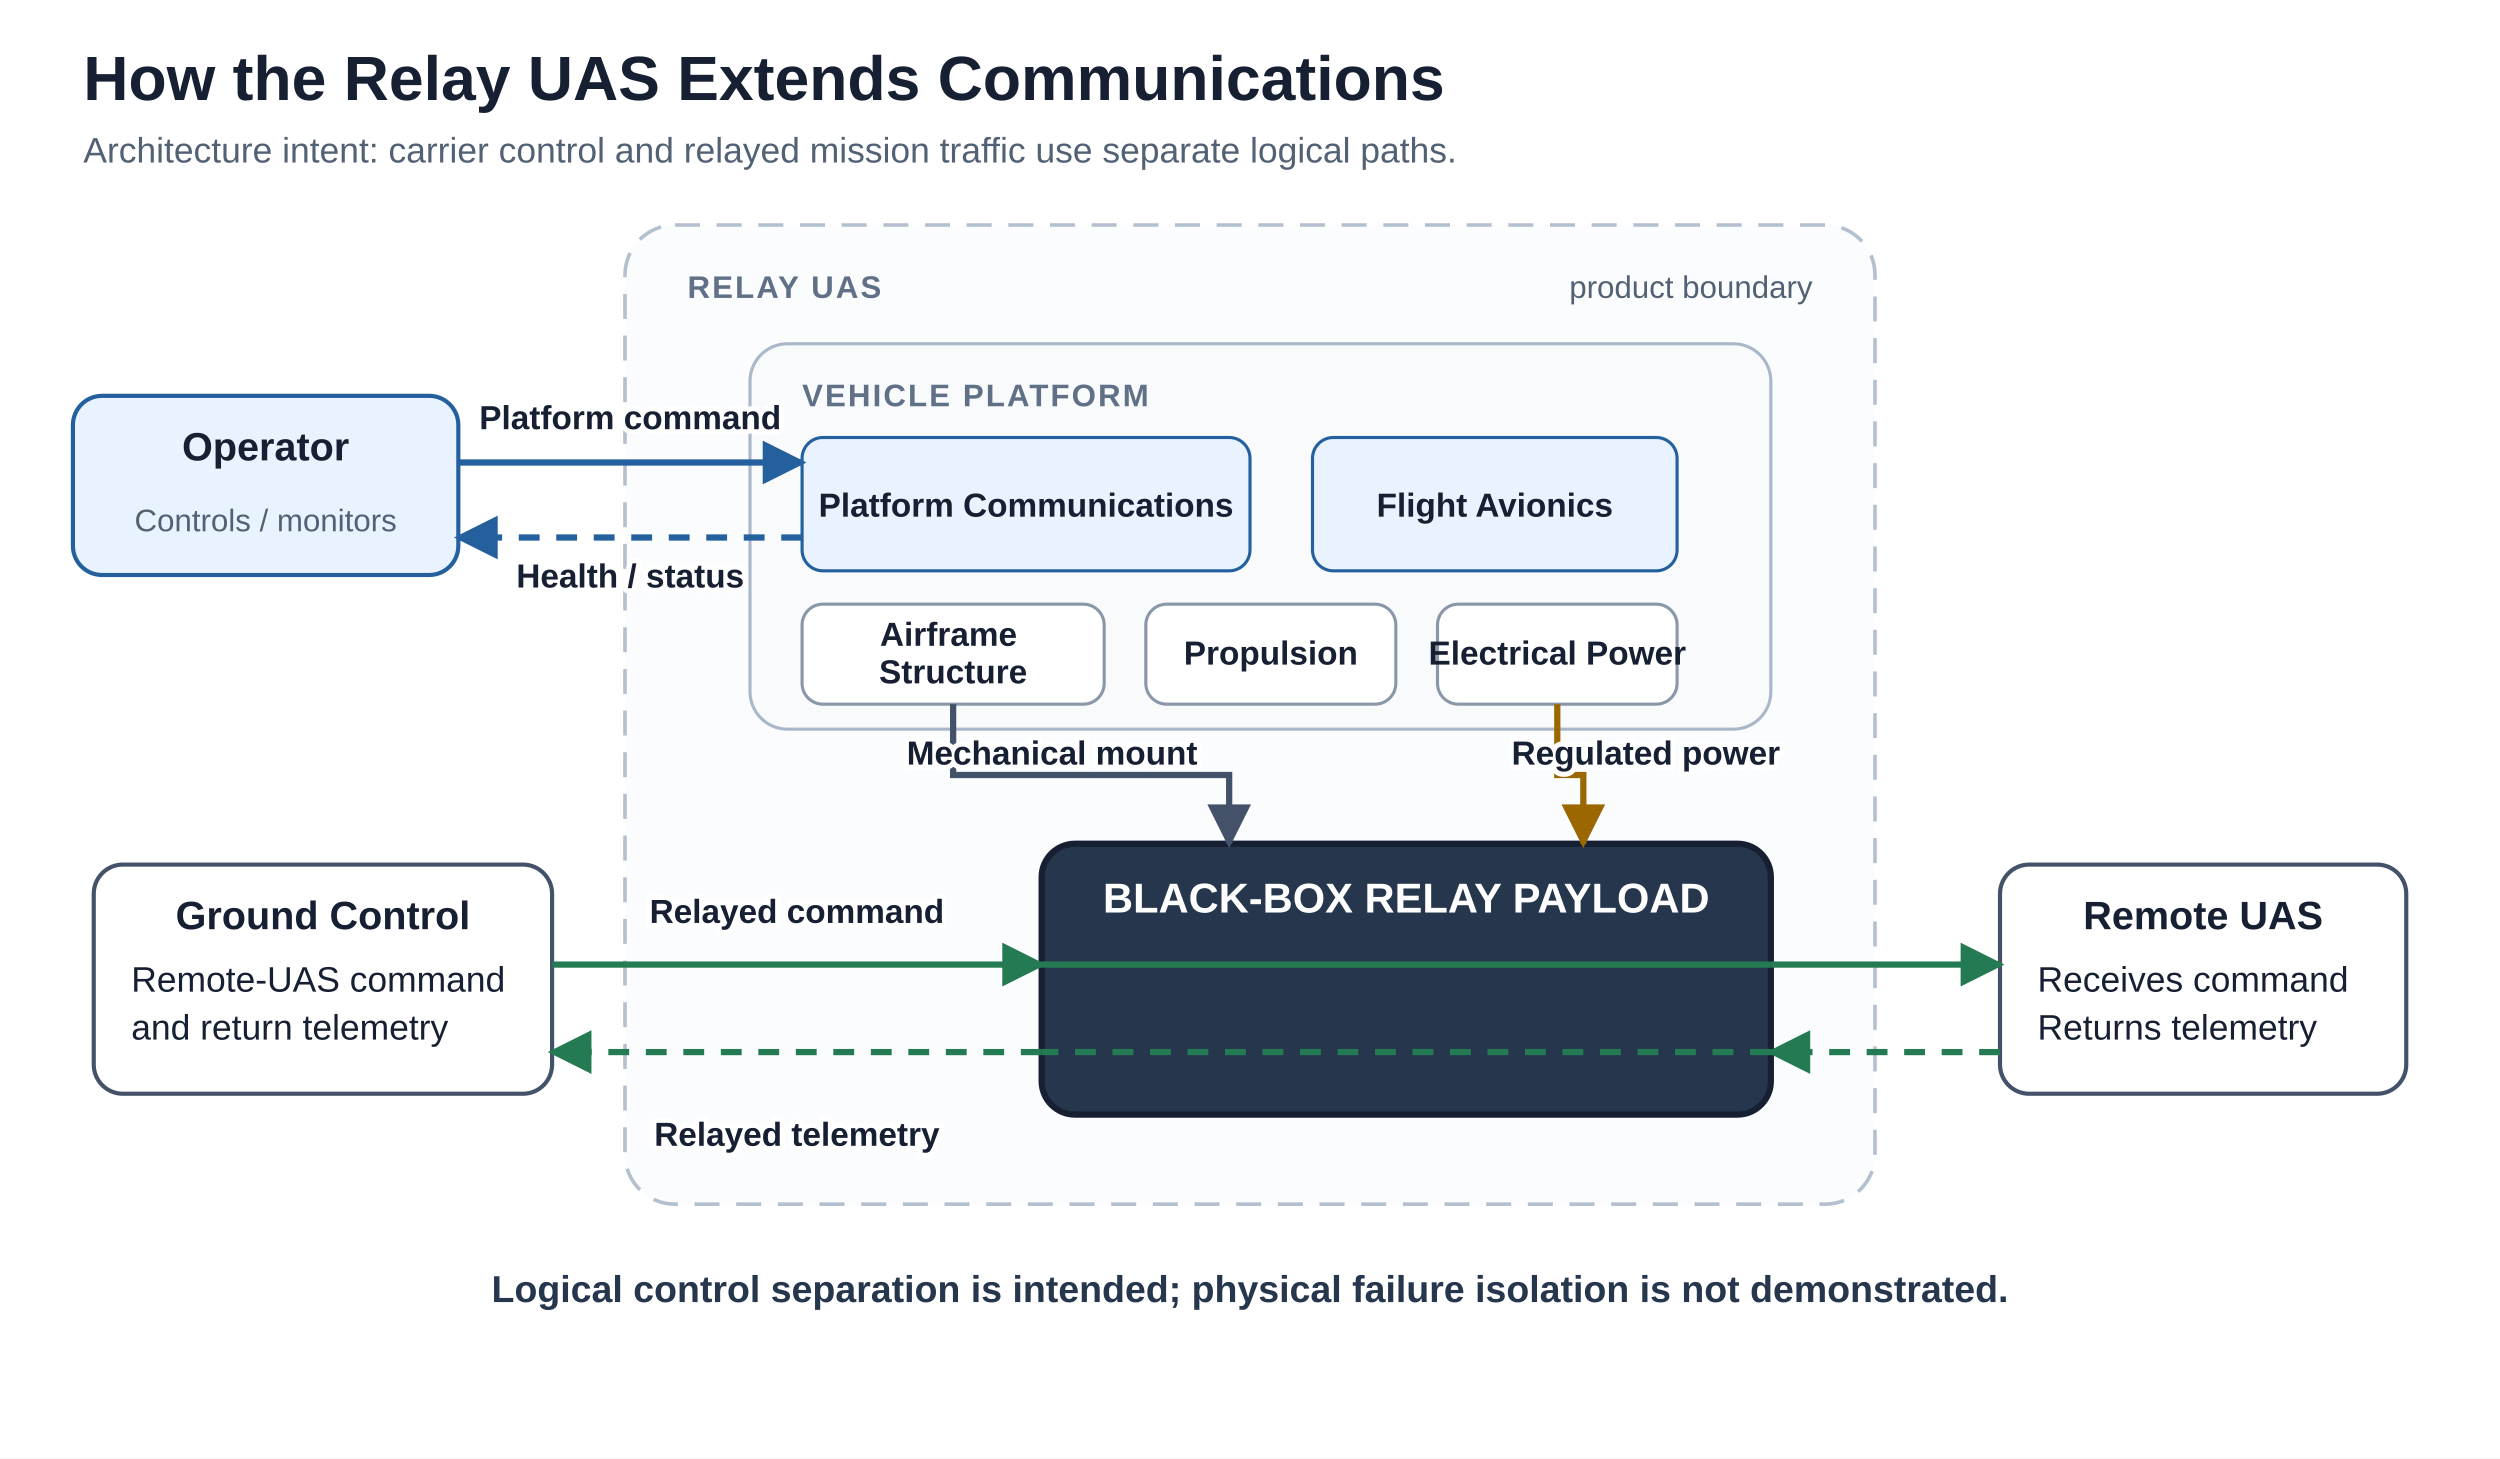
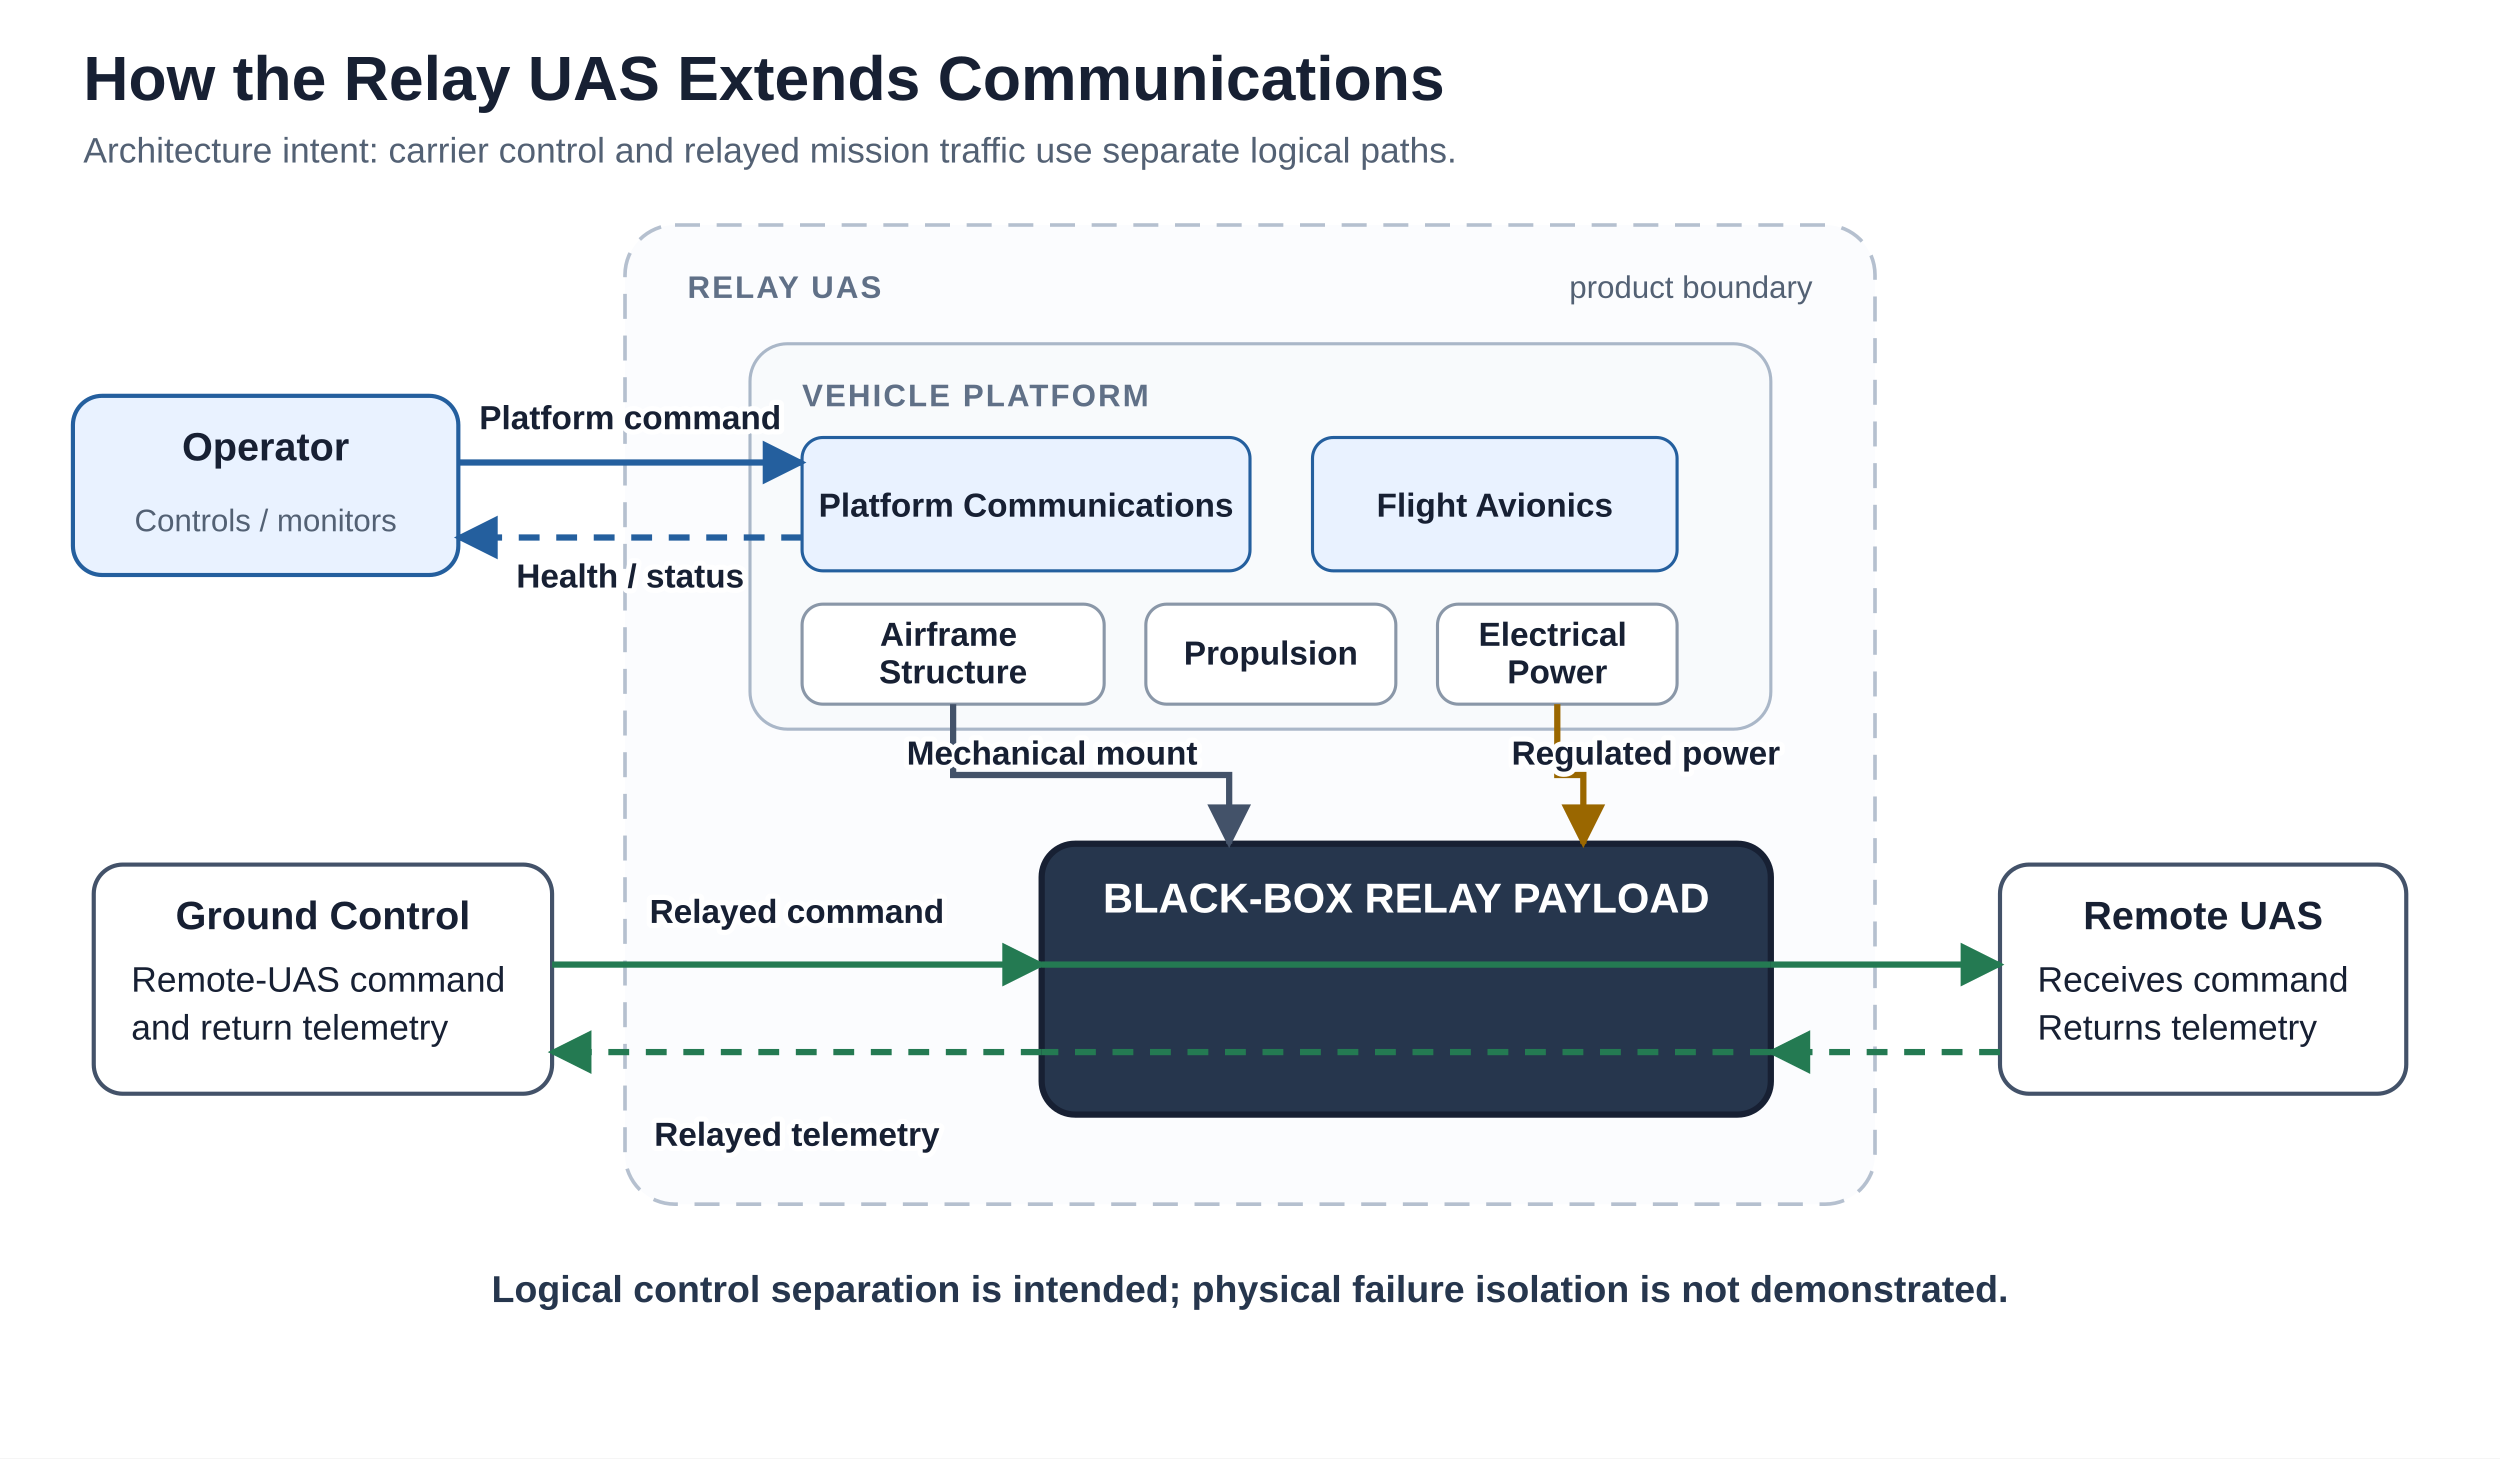
<svg xmlns="http://www.w3.org/2000/svg" width="1200" height="700" viewBox="0 0 1200 700" role="img" aria-labelledby="title desc">
  <defs>
    <marker id="arrow-neutral" viewBox="0 0 10 10" refX="9" refY="5" markerWidth="7" markerHeight="7" orient="auto-start-reverse">
      <path d="M 0 0 L 10 5 L 0 10 z" fill="#435269" />
    </marker>
    <marker id="arrow-blue" viewBox="0 0 10 10" refX="9" refY="5" markerWidth="7" markerHeight="7" orient="auto-start-reverse">
      <path d="M 0 0 L 10 5 L 0 10 z" fill="#245f9e" />
    </marker>
    <marker id="arrow-green" viewBox="0 0 10 10" refX="9" refY="5" markerWidth="7" markerHeight="7" orient="auto-start-reverse">
      <path d="M 0 0 L 10 5 L 0 10 z" fill="#247a52" />
    </marker>
    <marker id="arrow-amber" viewBox="0 0 10 10" refX="9" refY="5" markerWidth="7" markerHeight="7" orient="auto-start-reverse">
      <path d="M 0 0 L 10 5 L 0 10 z" fill="#9a6700" />
    </marker>
  </defs>
  <style>
  text { font-family: Arial, Helvetica, sans-serif; fill: #172033; }
  .title { font-size: 30px; font-weight: 700; }
  .subtitle { font-size: 17px; fill: #536174; }
  .section { font-size: 20px; font-weight: 700; }
  .box-title { font-size: 19px; font-weight: 700; }
  .body { font-size: 17px; }
  .small { font-size: 15px; fill: #536174; }
  .edge-label { font-size: 16px; font-weight: 700; paint-order: stroke; stroke: #ffffff; stroke-width: 5px; stroke-linejoin: round; }
  .box { stroke: #435269; stroke-width: 2; fill: #f5f7fa; }
  .box.blue { fill: #e9f2ff; stroke: #245f9e; }
  .box.green { fill: #eaf7f0; stroke: #247a52; }
  .box.amber { fill: #fff4d6; stroke: #9a6700; }
  .box.red { fill: #fdecec; stroke: #b42318; }
  .box.white { fill: #ffffff; }
  .box.future { fill: #ffffff; stroke: #6b7280; stroke-dasharray: 9 7; }
  .platform { fill: #f4f7fb; stroke: #26364d; stroke-width: 2.5; }
  .chip { fill: #ffffff; stroke: #8a97a8; stroke-width: 1.5; }
  .chip.blue { fill: #e9f2ff; stroke: #245f9e; }
  .chip-title { font-size: 16px; font-weight: 700; }
  .payload-black { fill: #26364d; stroke: #172033; stroke-width: 3; }
  .payload-title { font-size: 20px; font-weight: 700; fill: #ffffff; }
  .payload-body { font-size: 16px; fill: #eef3f8; }
  .current-zone { fill: #f2f7ff; stroke: #245f9e; stroke-width: 2.5; }
  .boundary { fill: #ffffff; stroke: #26364d; stroke-width: 3; }
  .group { fill: #f8fafc; stroke: #8a97a8; stroke-width: 1.5; }
  .arrow { stroke: #435269; stroke-width: 3; fill: none; }
  .arrow.blue { stroke: #245f9e; }
  .arrow.green { stroke: #247a52; }
  .arrow.amber { stroke: #9a6700; }
  .arrow.dashed { stroke-dasharray: 10 8; }
  .lane { stroke: #cbd3dd; stroke-width: 1.5; }
  .divider { stroke: #8a97a8; stroke-width: 2; stroke-dasharray: 8 7; }
</style>
  <rect width="1200" height="700" fill="#ffffff" />
  <text x="40" y="48" class="title" text-anchor="start">
    <tspan x="40" dy="0">How the Relay UAS Extends Communications</tspan>
  </text>
  <text x="40" y="78" class="subtitle" text-anchor="start">
    <tspan x="40" dy="0">Architecture intent: carrier control and relayed mission traffic use separate logical paths.</tspan>
  </text>
  <rect x="300" y="108" width="600" height="470" rx="24" class="boundary" style="fill:#fbfcfe;stroke:#b5c0cf;stroke-width:1.75;stroke-dasharray:12 8" />
  <text x="330" y="143" style="font-size:15px;font-weight:700;fill:#607087;letter-spacing:1px">RELAY UAS</text>
  <text x="870" y="143" class="small" text-anchor="end">
    <tspan x="870" dy="0">product boundary</tspan>
  </text>
  <rect x="360" y="165" width="490" height="185" rx="18" class="platform" style="fill:#f8fafc;stroke:#aab7c8;stroke-width:1.5" />
  <text x="385" y="195" style="font-size:15px;font-weight:700;fill:#607087;letter-spacing:1px">VEHICLE PLATFORM</text>
  <rect x="385" y="210" width="215" height="64" rx="10" class="chip blue" />
  <text x="492.5" y="248" class="chip-title" text-anchor="middle">
    <tspan x="492.5" dy="0">Platform Communications</tspan>
  </text>
  <rect x="630" y="210" width="175" height="64" rx="10" class="chip blue" />
  <text x="717.5" y="248" class="chip-title" text-anchor="middle">
    <tspan x="717.5" dy="0">Flight Avionics</tspan>
  </text>
  <rect x="385" y="290" width="145" height="48" rx="10" class="chip" />
  <text x="457.5" y="310" class="chip-title" text-anchor="middle">
    <tspan x="457.5" dy="0">Airframe</tspan>
    <tspan x="457.5" dy="18">Structure</tspan>
  </text>
  <rect x="550" y="290" width="120" height="48" rx="10" class="chip" />
  <text x="610" y="319" class="chip-title" text-anchor="middle">
    <tspan x="610" dy="0">Propulsion</tspan>
  </text>
  <rect x="690" y="290" width="115" height="48" rx="10" class="chip" />
-   <text x="747.5" y="319" class="chip-title" text-anchor="middle">
-     <tspan x="747.5" dy="0">Electrical Power</tspan>
+   <text x="747.5" y="310" class="chip-title" text-anchor="middle">
+     <tspan x="747.5" dy="0">Electrical</tspan>
+     <tspan x="747.5" dy="18">Power</tspan>
  </text>
  <rect x="500" y="405" width="350" height="130" rx="16" class="payload-black" />
  <text x="675" y="438" class="payload-title" text-anchor="middle">
    <tspan x="675" dy="0">BLACK-BOX RELAY PAYLOAD</tspan>
  </text>
  <rect x="35" y="190" width="185" height="86" rx="14" class="box blue" />
  <text x="127.5" y="221" class="box-title" text-anchor="middle">
    <tspan x="127.5" dy="0">Operator</tspan>
  </text>
  <text x="127.5" y="255" class="small" text-anchor="middle">
    <tspan x="127.5" dy="0">Controls / monitors</tspan>
  </text>
  <rect x="45" y="415" width="220" height="110" rx="14" class="box white" />
  <text x="155.0" y="446" class="box-title" text-anchor="middle">
    <tspan x="155.0" dy="0">Ground Control</tspan>
  </text>
  <text x="63" y="476" class="body" text-anchor="start">
    <tspan x="63" dy="0">Remote-UAS command</tspan>
    <tspan x="63" dy="23">and return telemetry</tspan>
  </text>
  <rect x="960" y="415" width="195" height="110" rx="14" class="box white" />
  <text x="1057.5" y="446" class="box-title" text-anchor="middle">
    <tspan x="1057.5" dy="0">Remote UAS</tspan>
  </text>
  <text x="978" y="476" class="body" text-anchor="start">
    <tspan x="978" dy="0">Receives command</tspan>
    <tspan x="978" dy="23">Returns telemetry</tspan>
  </text>
  <line x1="220" y1="222" x2="385" y2="222" class="arrow blue" marker-end="url(#arrow-blue)" />
  <text x="302.5" y="206" class="edge-label" text-anchor="middle">Platform command</text>
  <line x1="385" y1="258" x2="220" y2="258" class="arrow blue dashed" marker-end="url(#arrow-blue)" />
  <text x="302.5" y="282" class="edge-label" text-anchor="middle">Health / status</text>
  <line x1="265" y1="463" x2="500" y2="463" class="arrow green" marker-end="url(#arrow-green)" />
  <text x="382.5" y="443" class="edge-label" text-anchor="middle">Relayed command</text>
  <line x1="500" y1="463" x2="850" y2="463" class="arrow green" />
  <line x1="850" y1="463" x2="960" y2="463" class="arrow green" marker-end="url(#arrow-green)" />
  <line x1="960" y1="505" x2="850" y2="505" class="arrow green dashed" marker-end="url(#arrow-green)" />
  <line x1="850" y1="505" x2="500" y2="505" class="arrow green dashed" />
  <line x1="500" y1="505" x2="265" y2="505" class="arrow green dashed" marker-end="url(#arrow-green)" />
  <text x="382.5" y="550" class="edge-label" text-anchor="middle">Relayed telemetry</text>
  <path d="M 457.5 338 L 457.5 372 L 590 372 L 590 405" class="arrow neutral" marker-end="url(#arrow-neutral)" />
  <text x="505" y="367" class="edge-label" text-anchor="middle">
    <tspan x="505" dy="0">Mechanical mount</tspan>
  </text>
  <path d="M 747.5 338 L 747.5 372 L 760 372 L 760 405" class="arrow amber" marker-end="url(#arrow-amber)" />
  <text x="790" y="367" class="edge-label" text-anchor="middle">
    <tspan x="790" dy="0">Regulated power</tspan>
  </text>
  <text x="600" y="625" text-anchor="middle" style="font-size:18px;font-weight:700;fill:#26364d">Logical control separation is intended; physical failure isolation is not demonstrated.</text>
</svg>
